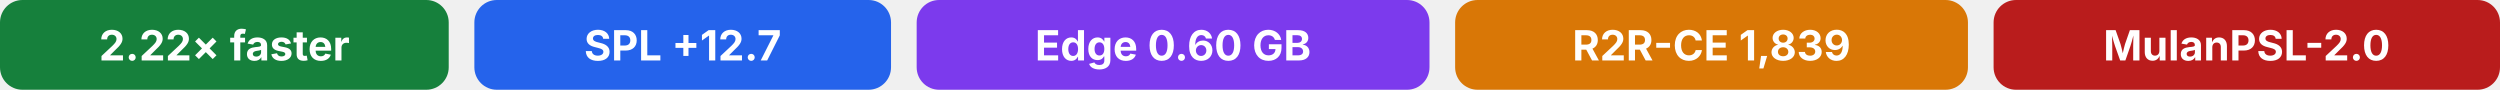
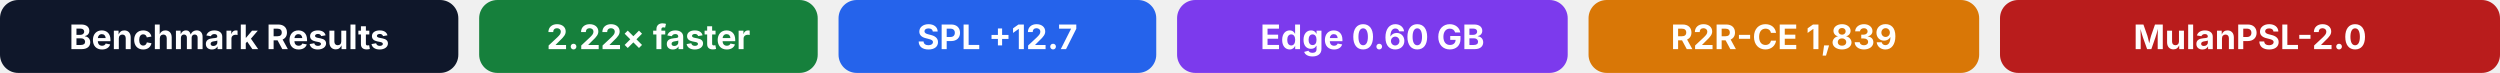
- <svg xmlns="http://www.w3.org/2000/svg" width="780" height="28" viewBox="0 0 780 28" role="img" aria-labelledby="title desc">
+ <svg xmlns="http://www.w3.org/2000/svg" width="960" height="28" viewBox="0 0 960 28" role="img" aria-labelledby="title desc">
  <style>
    text {
      fill: #ffffff;
      font: 700 13px Inter, -apple-system, BlinkMacSystemFont, "Segoe UI", Arial, sans-serif;
      text-anchor: middle;
      dominant-baseline: middle;
    }
  </style>
-   <rect x="0" y="0" width="140" height="28" rx="7" fill="#16803c" />
-   <text x="70" y="14">2.22× faster</text>
-   <rect x="148" y="0" width="130" height="28" rx="7" fill="#2563eb" />
-   <text x="213" y="14">SPL +12.7</text>
-   <rect x="286" y="0" width="160" height="28" rx="7" fill="#7c3aed" />
-   <text x="366" y="14">Edge 0.60 GB</text>
-   <rect x="454" y="0" width="160" height="28" rx="7" fill="#d97706" />
-   <text x="534" y="14">R2R-CE 1,839</text>
-   <rect x="622" y="0" width="158" height="28" rx="7" fill="#b91c1c" />
-   <text x="701" y="14">MulanPSL-2.0</text>
+   <rect x="0" y="0" width="176" height="28" rx="7" fill="#0f172a" />
+   <text x="88" y="14">Benchmark Results</text>
+   <rect x="184" y="0" width="130" height="28" rx="7" fill="#16803c" />
+   <text x="249" y="14">2.22× faster</text>
+   <rect x="322" y="0" width="122" height="28" rx="7" fill="#2563eb" />
+   <text x="383" y="14">SPL +12.7</text>
+   <rect x="452" y="0" width="150" height="28" rx="7" fill="#7c3aed" />
+   <text x="527" y="14">Edge 0.60 GB</text>
+   <rect x="610" y="0" width="150" height="28" rx="7" fill="#d97706" />
+   <text x="685" y="14">R2R-CE 1,839</text>
+   <rect x="768" y="0" width="192" height="28" rx="7" fill="#b91c1c" />
+   <text x="864" y="14">MulanPSL-2.0</text>
</svg>
